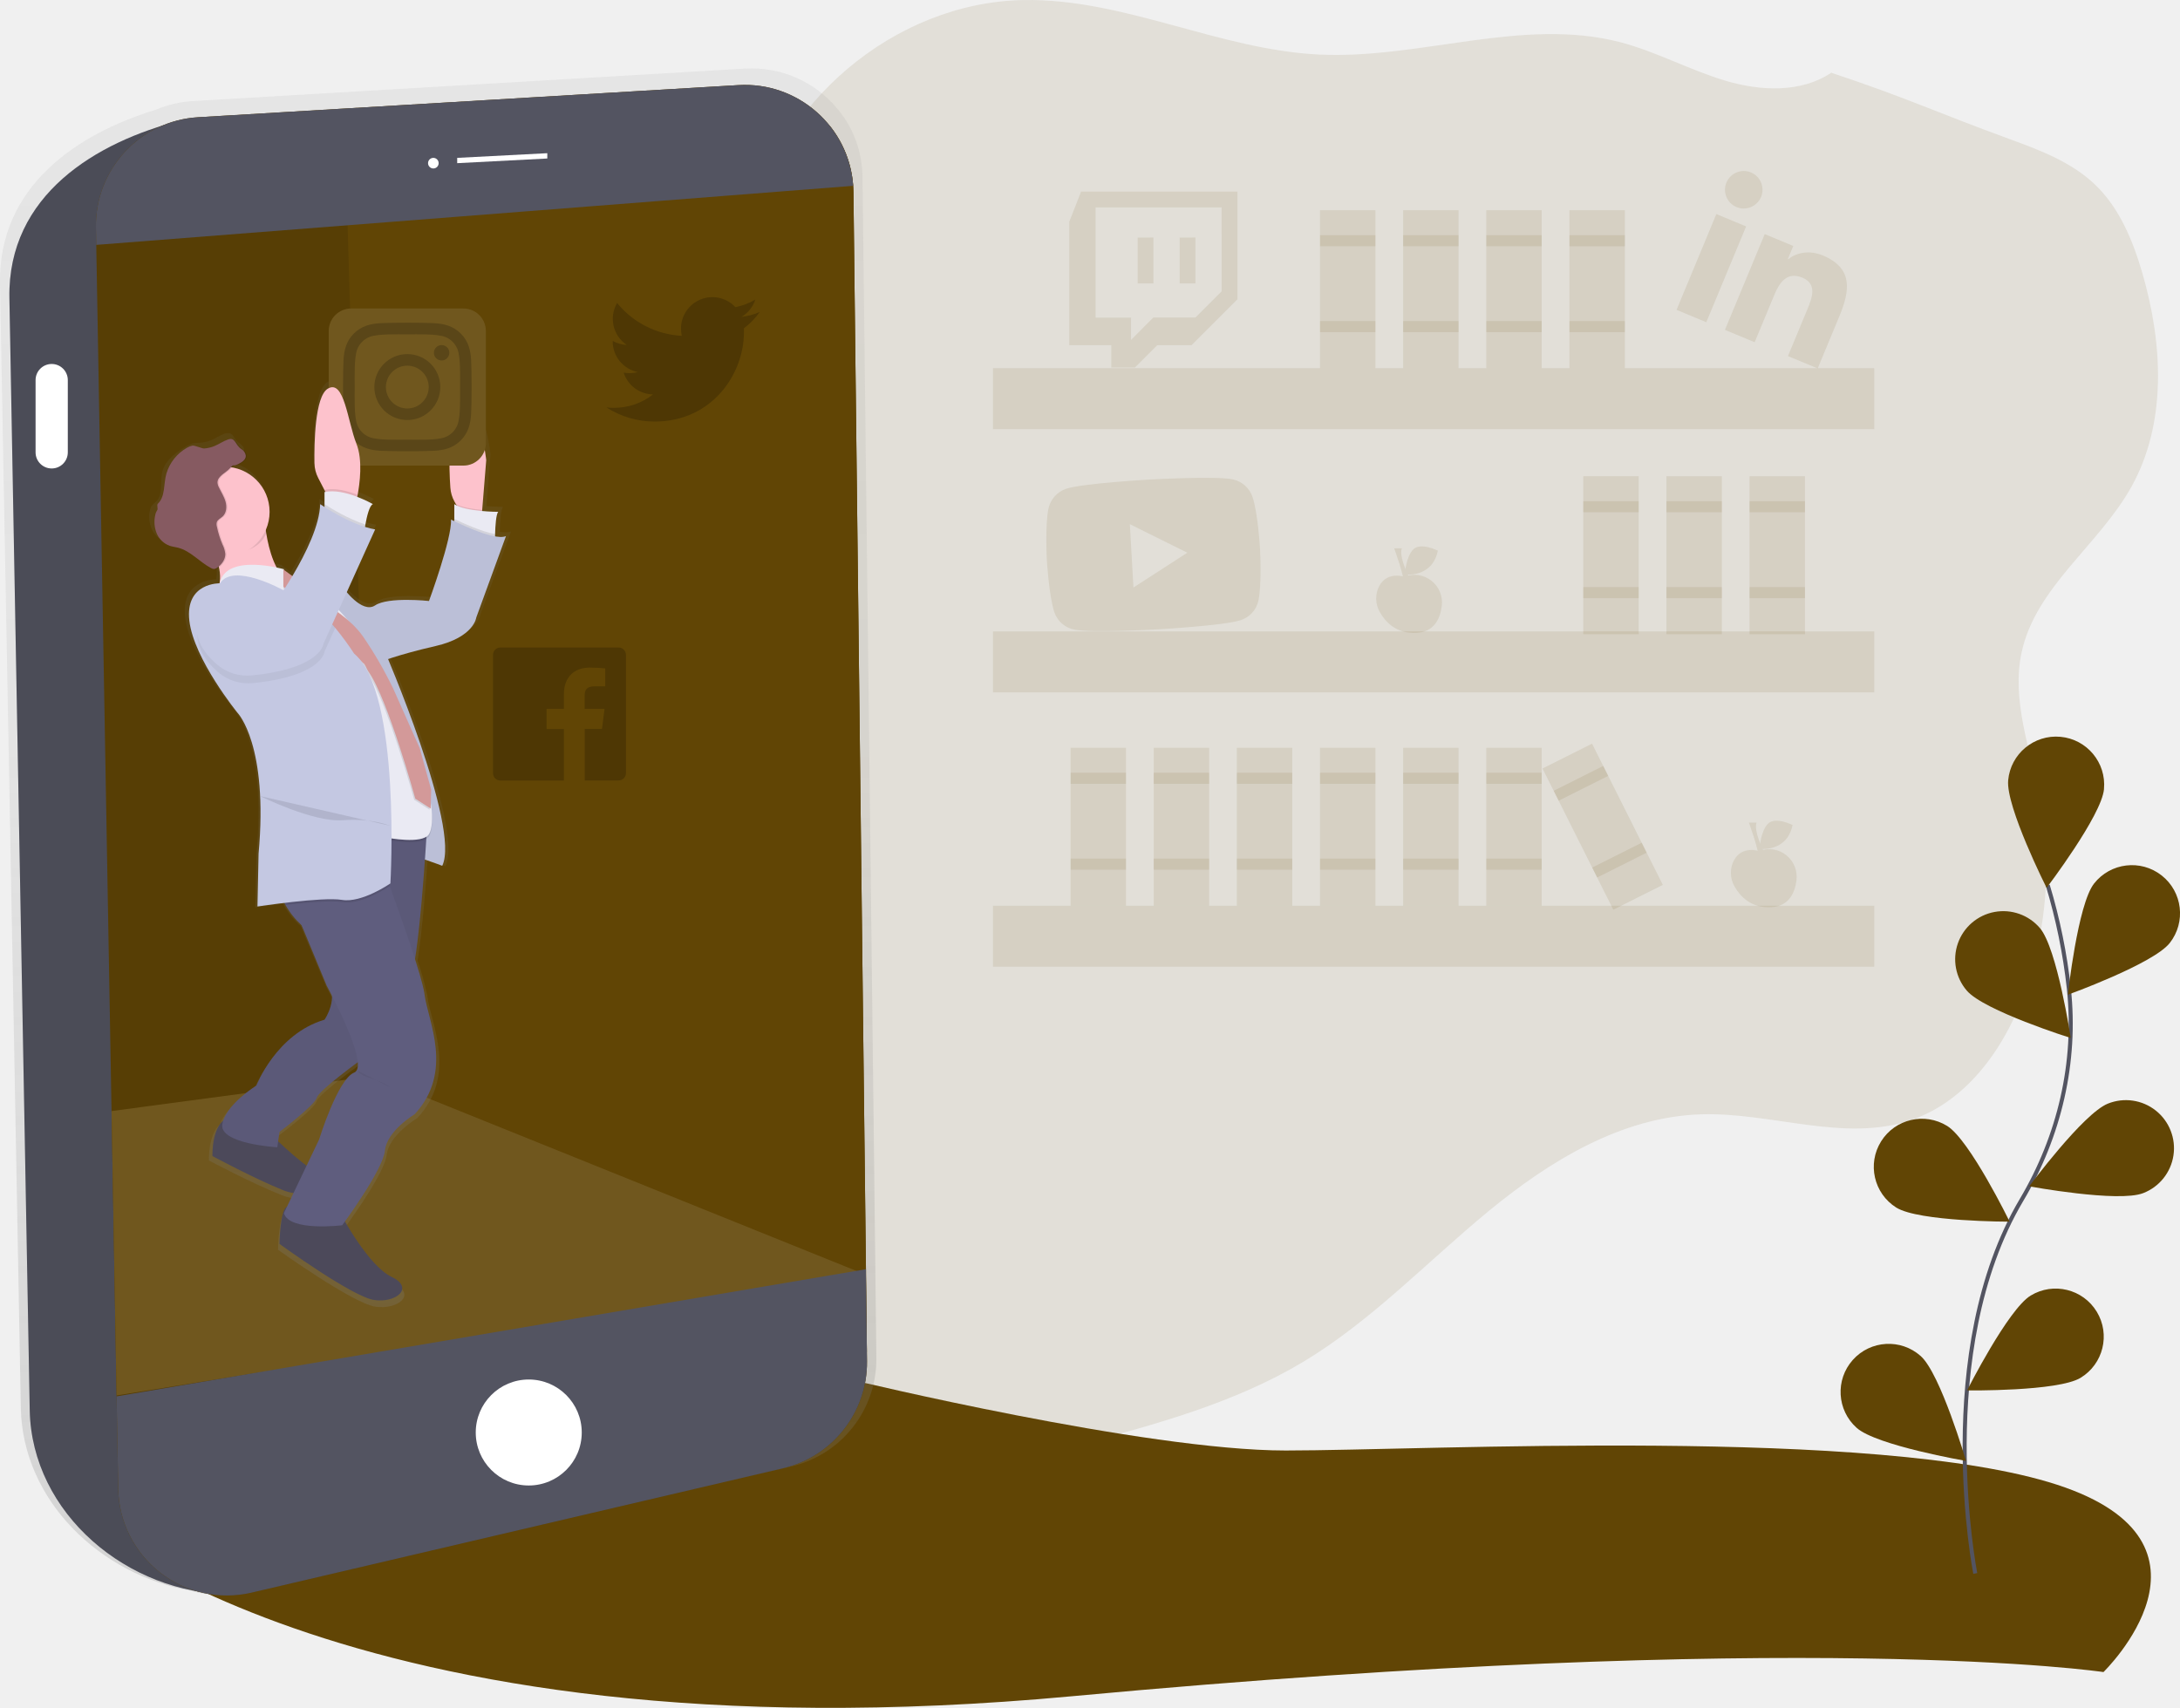
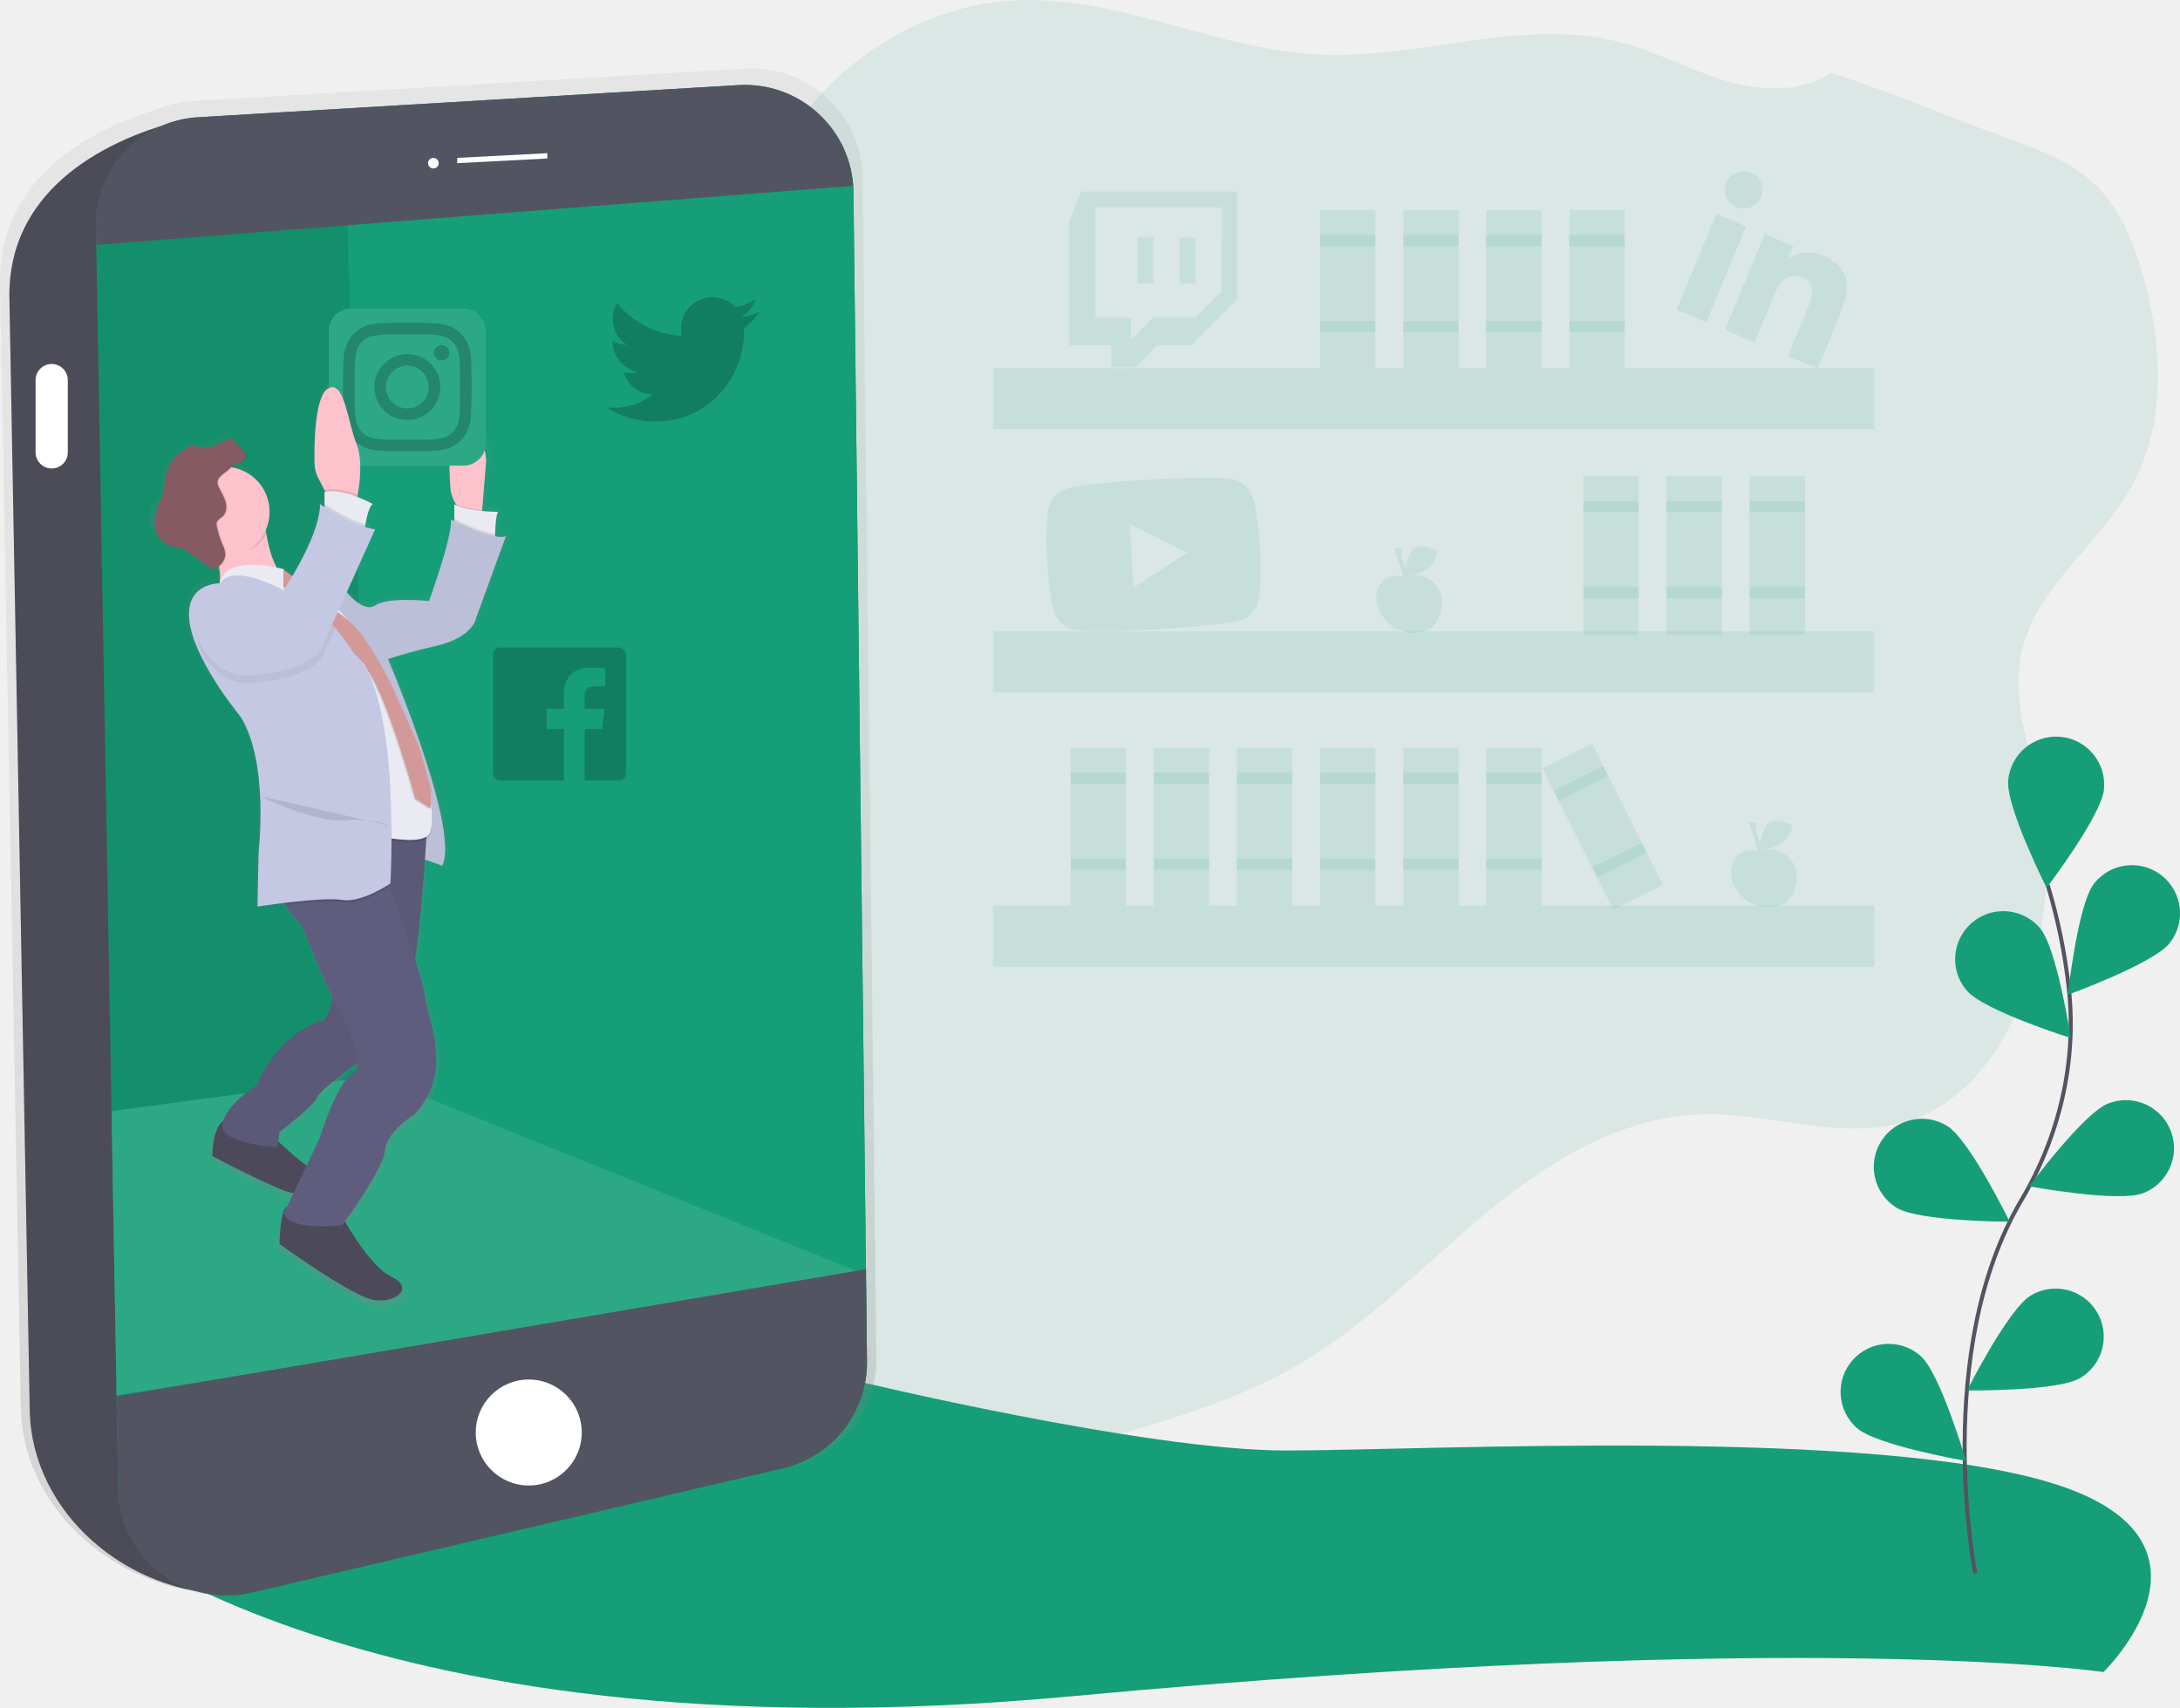
<svg xmlns="http://www.w3.org/2000/svg" xmlns:xlink="http://www.w3.org/1999/xlink" data-name="Layer 1" width="1082.19" height="847.94" viewBox="0 0 1082.19 847.94">
  <defs>
    <linearGradient id="a" x1="276.42" y1="818" x2="276.42" y2="60" gradientUnits="userSpaceOnUse">
      <stop offset="0" stop-color="gray" stop-opacity=".25" />
      <stop offset=".54" stop-color="gray" stop-opacity=".12" />
      <stop offset="1" stop-color="gray" stop-opacity=".1" />
    </linearGradient>
    <linearGradient id="b" x1="891.13" y1="675.02" x2="891.13" y2="214.93" gradientTransform="matrix(-1 0 0 1 1114 0)" xlink:href="#a" />
  </defs>
-   <path d="M909.2 36.16c37.27 12.37 51.62 19.46 88.51 32.93 15.11 5.52 30.64 11.41 42.27 22.52 12.21 11.67 18.87 27.95 23.58 44.17 10.1 34.82 12.19 74.1-5.42 105.79-16.11 29-47.49 49.78-54.54 82.18-5.2 23.89 4.26 48.17 8.9 72.17a184.8 184.8 0 01-6.35 93.79c-9.69 28.64-28.59 56.43-57.16 66.3-33.23 11.47-69.43-3.86-104.57-2.76-39.43 1.24-75.24 23.14-105.67 48.24s-57.89 54.24-91.65 74.55c-34.43 20.69-73.83 31.26-112.65 41.6-21.59 5.75-43.41 11.53-65.74 12.27-24.69.82-49.33-4.61-72.37-13.54-42.71-16.54-80.4-45.17-109.34-80.67-16.84-20.65-31.41-47.31-24.05-72.91 5.35-18.6 21-32 33-47.17 31.94-40.17 38.93-98.64 17.36-145.21-10.93-23.6-28.17-43.58-43.46-64.62s-29.13-44.43-31.5-70.33 9.64-54.65 33.65-64.64c29.45-12.24 71.25 3.84 90.26-21.78 7.2-9.71 8.12-22.5 10.32-34.38C384.29 51.68 444.1 1.12 508.1.02c49.92-.86 97 24.71 146.85 27.07 50.09 2.37 100.96-18.73 149.46-6.12 17.79 4.69 34.17 13.69 51.79 19s38 6.31 53.18-4.07" fill="#614505" opacity=".1" />
-   <path fill="#614505" opacity=".1" d="M492.93 182.79h437.49v30.27H492.93zm0 130.7h437.49v30.27H492.93zm0 136.2h437.49v30.27H492.93z" />
-   <path fill="#614505" opacity=".1" d="M655.27 104.38h27.51v78.42h-27.51z" />
-   <path fill="#614505" opacity=".1" d="M655.27 116.76h27.51v5.5h-27.51zm0 42.65h27.51v5.5h-27.51zm41.28-55.03h27.51v78.42h-27.51z" />
-   <path fill="#614505" opacity=".1" d="M696.55 116.76h27.51v5.5h-27.51zm0 42.65h27.51v5.5h-27.51zm41.27-55.03h27.51v78.42h-27.51z" />
-   <path fill="#614505" opacity=".1" d="M737.82 116.76h27.51v5.5h-27.51zm0 42.65h27.51v5.5h-27.51zm41.27-55.03h27.51v78.42h-27.51z" />
-   <path fill="#614505" opacity=".1" d="M779.09 116.76h27.51v5.5h-27.51zm0 42.65h27.51v5.5h-27.51zm-13.365 222.142l24.591-12.331 35.15 70.101-24.591 12.33z" />
-   <path fill="#614505" opacity=".1" d="M771.276 392.623l24.592-12.33 2.465 4.916-24.592 12.33zm19.118 38.117l24.592-12.331 2.465 4.916-24.592 12.33zm-4.424-194.29h27.51v78.42h-27.51z" />
-   <path fill="#614505" opacity=".1" d="M785.97 248.83h27.51v5.5h-27.51zm0 42.65h27.51v5.5h-27.51zm41.27-55.03h27.51v78.42h-27.51z" />
-   <path fill="#614505" opacity=".1" d="M827.24 248.83h27.51v5.5h-27.51zm0 42.65h27.51v5.5h-27.51zm41.27-55.03h27.51v78.42h-27.51z" />
-   <path fill="#614505" opacity=".1" d="M868.51 248.83h27.51v5.5h-27.51zm0 42.65h27.51v5.5h-27.51zm-337.05 79.79h27.51v78.42h-27.51z" />
-   <path fill="#614505" opacity=".1" d="M531.46 383.65h27.51v5.5h-27.51zm0 42.65h27.51v5.5h-27.51zm41.27-55.03h27.51v78.42h-27.51z" />
-   <path fill="#614505" opacity=".1" d="M572.73 383.65h27.51v5.5h-27.51zm0 42.65h27.51v5.5h-27.51zM614 371.27h27.51v78.42H614z" />
-   <path fill="#614505" opacity=".1" d="M614 383.65h27.51v5.5H614zm0 42.65h27.51v5.5H614zm41.27-55.03h27.51v78.42h-27.51z" />
-   <path fill="#614505" opacity=".1" d="M655.27 383.65h27.51v5.5h-27.51zm0 42.65h27.51v5.5h-27.51zm41.28-55.03h27.51v78.42h-27.51z" />
-   <path fill="#614505" opacity=".1" d="M696.55 383.65h27.51v5.5h-27.51zm0 42.65h27.51v5.5h-27.51zm41.27-55.03h27.51v78.42h-27.51z" />
-   <path fill="#614505" opacity=".1" d="M737.82 383.65h27.51v5.5h-27.51zm0 42.65h27.51v5.5h-27.51z" />
-   <g opacity=".1" fill="#614505">
+   <path d="M909.2 36.16c37.27 12.37 51.62 19.46 88.51 32.93 15.11 5.52 30.64 11.41 42.27 22.52 12.21 11.67 18.87 27.95 23.58 44.17 10.1 34.82 12.19 74.1-5.42 105.79-16.11 29-47.49 49.78-54.54 82.18-5.2 23.89 4.26 48.17 8.9 72.17a184.8 184.8 0 01-6.35 93.79c-9.69 28.64-28.59 56.43-57.16 66.3-33.23 11.47-69.43-3.86-104.57-2.76-39.43 1.24-75.24 23.14-105.67 48.24s-57.89 54.24-91.65 74.55c-34.43 20.69-73.83 31.26-112.65 41.6-21.59 5.75-43.41 11.53-65.74 12.27-24.69.82-49.33-4.61-72.37-13.54-42.71-16.54-80.4-45.17-109.34-80.67-16.84-20.65-31.41-47.31-24.05-72.91 5.35-18.6 21-32 33-47.17 31.94-40.17 38.93-98.64 17.36-145.21-10.93-23.6-28.17-43.58-43.46-64.62s-29.13-44.43-31.5-70.33 9.64-54.65 33.65-64.64c29.45-12.24 71.25 3.84 90.26-21.78 7.2-9.71 8.12-22.5 10.32-34.38C384.29 51.68 444.1 1.12 508.1.02c49.92-.86 97 24.71 146.85 27.07 50.09 2.37 100.96-18.73 149.46-6.12 17.79 4.69 34.17 13.69 51.79 19s38 6.31 53.18-4.07" fill="#169e78" opacity=".1" />
+   <path fill="#169e78" opacity=".1" d="M492.93 182.79h437.49v30.27H492.93zm0 130.7h437.49v30.27H492.93zm0 136.2h437.49v30.27H492.93z" />
+   <path fill="#169e78" opacity=".1" d="M655.27 104.38h27.51v78.42h-27.51z" />
+   <path fill="#169e78" opacity=".1" d="M655.27 116.76h27.51v5.5h-27.51zm0 42.65h27.51v5.5h-27.51zm41.28-55.03h27.51v78.42h-27.51z" />
+   <path fill="#169e78" opacity=".1" d="M696.55 116.76h27.51v5.5h-27.51zm0 42.65h27.51v5.5h-27.51zm41.27-55.03h27.51v78.42h-27.51z" />
+   <path fill="#169e78" opacity=".1" d="M737.82 116.76h27.51v5.5h-27.51zm0 42.65h27.51v5.5h-27.51zm41.27-55.03h27.51v78.42h-27.51z" />
+   <path fill="#169e78" opacity=".1" d="M779.09 116.76h27.51v5.5h-27.51zm0 42.65h27.51v5.5h-27.51zm-13.365 222.142l24.591-12.331 35.15 70.101-24.591 12.33z" />
+   <path fill="#169e78" opacity=".1" d="M771.276 392.623l24.592-12.33 2.465 4.916-24.592 12.33zm19.118 38.117l24.592-12.331 2.465 4.916-24.592 12.33zm-4.424-194.29h27.51v78.42h-27.51z" />
+   <path fill="#169e78" opacity=".1" d="M785.97 248.83h27.51v5.5h-27.51zm0 42.65h27.51v5.5h-27.51zm41.27-55.03h27.51v78.42h-27.51z" />
+   <path fill="#169e78" opacity=".1" d="M827.24 248.83h27.51v5.5h-27.51zm0 42.65h27.51v5.5h-27.51zm41.27-55.03h27.51v78.42h-27.51z" />
+   <path fill="#169e78" opacity=".1" d="M868.51 248.83h27.51v5.5h-27.51zm0 42.65h27.51v5.5h-27.51zm-337.05 79.79h27.51v78.42h-27.51z" />
+   <path fill="#169e78" opacity=".1" d="M531.46 383.65h27.51v5.5h-27.51zm0 42.65h27.51v5.5h-27.51zm41.27-55.03h27.51v78.42h-27.51z" />
+   <path fill="#169e78" opacity=".1" d="M572.73 383.65h27.51v5.5h-27.51zm0 42.65h27.51v5.5h-27.51zM614 371.27h27.51v78.42H614z" />
+   <path fill="#169e78" opacity=".1" d="M614 383.65h27.51v5.5H614zm0 42.65h27.51v5.5H614zm41.27-55.03h27.51v78.42h-27.51z" />
+   <path fill="#169e78" opacity=".1" d="M655.27 383.65h27.51v5.5h-27.51zm0 42.65h27.51v5.5h-27.51zm41.28-55.03h27.51v78.42h-27.51z" />
+   <path fill="#169e78" opacity=".1" d="M696.55 383.65h27.51v5.5h-27.51zm0 42.65h27.51v5.5h-27.51zm41.27-55.03h27.51v78.42h-27.51z" />
+   <path fill="#169e78" opacity=".1" d="M737.82 383.65h27.51v5.5h-27.51zm0 42.65h27.51v5.5h-27.51z" />
+   <g opacity=".1" fill="#169e78">
    <path d="M697.1 286.36s-8.34-2.83-12.36 4.52a13.41 13.41 0 00.18 12.91c2.64 4.77 8.07 11 18.37 10.41 8.73-.47 11.64-7.13 12.43-13.33a13.7 13.7 0 00-18.19-14.66z" />
    <path d="M686.66 304.45a13.41 13.41 0 01-.18-12.91c4-7.35 12.36-4.52 12.36-4.52l.43-.15a13.57 13.57 0 019.8.22 13.58 13.58 0 00-11.57-1.1l-.43.15s-8.34-2.83-12.36 4.52a13.41 13.41 0 00.18 12.91 20 20 0 009.43 8.93 20.68 20.68 0 01-7.66-8.05z" opacity=".1" />
    <path d="M692.77 289.89s3.09 2.43 10.61 0" opacity=".2" />
    <path d="M692.1 272.22s5.3 14.36 4.86 18.12l4.2-.44s-7.07-12.59-5.3-17.68z" />
    <path d="M692.1 272.22s5.3 14.36 4.86 18.12l4.2-.44s-7.07-12.59-5.3-17.68z" opacity=".2" />
    <path d="M713.75 273.42s-8.35-4.27-12.08-.74-4.31 12.54-4.31 12.54 13.61 1.87 16.39-11.8z" />
    <path d="M713.75 273.42s-8.35-4.27-12.08-.74-4.31 12.54-4.31 12.54 13.61 1.87 16.39-11.8z" opacity=".1" />
    <path d="M697.36 285.22s2.19-10.46 16.39-11.8" />
  </g>
-   <g opacity=".1" fill="#614505">
+   <g opacity=".1" fill="#169e78">
    <path d="M873.17 422.56s-8.34-2.83-12.36 4.52a13.41 13.41 0 00.18 12.91c2.64 4.77 8.07 11 18.37 10.41 8.73-.47 11.64-7.13 12.43-13.33a13.7 13.7 0 00-18.19-14.66z" />
    <path d="M862.76 440.65a13.41 13.41 0 01-.18-12.91c4-7.35 12.36-4.52 12.36-4.52l.43-.15a13.57 13.57 0 019.8.22 13.58 13.58 0 00-11.57-1.1l-.43.15s-8.34-2.83-12.36 4.52a13.41 13.41 0 00.18 12.91 20 20 0 009.43 8.93 20.68 20.68 0 01-7.66-8.05z" opacity=".1" />
    <path d="M868.86 426.09s3.09 2.43 10.61 0" opacity=".2" />
    <path d="M868.2 408.42s5.3 14.36 4.86 18.12l4.2-.44s-7.07-12.59-5.3-17.68z" />
    <path d="M868.2 408.42s5.3 14.36 4.86 18.12l4.2-.44s-7.07-12.59-5.3-17.68z" opacity=".2" />
    <path d="M889.84 409.62s-8.35-4.27-12.08-.74-4.31 12.54-4.31 12.54 13.65 1.87 16.39-11.8z" />
    <path d="M889.84 409.62s-8.35-4.27-12.08-.74-4.31 12.54-4.31 12.54 13.65 1.87 16.39-11.8z" opacity=".1" />
    <path d="M873.46 421.41s2.19-10.46 16.39-11.8" />
  </g>
-   <path d="M33.66 748.97S166.2 876.16 532.2 842.16s512-12 512-12 66-64-23-93-313-17-383-17-215-35-215-35z" fill="#614505" />
+   <path d="M33.66 748.97S166.2 876.16 532.2 842.16s512-12 512-12 66-64-23-93-313-17-383-17-215-35-215-35z" fill="#169e78" />
  <path d="M980.56 781.21s-21.72-110.07 23-185.51c18.77-31.66 27.41-68.35 23.45-104.94a285.89 285.89 0 00-10.46-51.23" fill="none" stroke="#535461" stroke-miterlimit="10" stroke-width="2" />
-   <path d="M1044.46 391.82c-1.21 13.13-28.49 49-28.49 49s-20.28-40.27-19.08-53.41a23.88 23.88 0 1147.56 4.37zm32.64 76.37c-8.15 10.37-50.57 25.68-50.57 25.68s4.86-44.83 13-55.2a23.89 23.89 0 1137.57 29.52zm-13.15 124.17c-12.27 4.84-56.61-3.36-56.61-3.36s26.83-36.24 39.1-41.08a23.883 23.883 0 1117.51 44.44zm-31.1 91.71c-11.28 6.84-56.37 6.26-56.37 6.26s20.32-40.26 31.59-47.1a23.882 23.882 0 0124.77 40.84zm-56.5-192.24c8.58 10 51.6 23.53 51.6 23.53s-6.74-44.59-15.32-54.6a23.883 23.883 0 10-36.28 31.07zm-35 107.72c11.18 7 56.28 7 56.28 7s-19.78-40.53-31-47.52a23.882 23.882 0 00-25.32 40.5zm-19.66 109.37c9.84 8.78 54.28 16.42 54.28 16.42s-12.64-43.28-22.49-52.07a23.882 23.882 0 10-31.8 35.64z" fill="#614505" />
-   <path d="M847.04 159.97l-14.77-6.14 19.76-47.55 14.77 6.14zm15.06-57.14a9.31 9.31 0 1112.14-5.08 9.34 9.34 0 01-12.14 5.08zm40.21 80.08l-14.74-6.12 9.62-23.15c2.29-5.52 5.12-12.64-2.45-15.78s-11.35 2.31-13.92 8.51l-9.78 23.54-14.75-6.13 19.76-47.55 14.16 5.89-2.7 6.49.21.09c3.52-2.92 10-4.86 17.16-1.87 14.94 6.21 13.6 17.19 8.29 30l-10.85 26.12zm-365.63-87.8l-5.87 15v61.28h20.86v11.07h11.74l11.07-11.07h17l22.81-22.81V95.11zm69.76 49.54l-13 13h-20.91l-11.07 11.12V157.7h-17.61v-54.73h62.58zm-13-26.73v22.79h-7.82v-22.74zm-20.86 0v22.79h-7.82v-22.74z" fill="#614505" opacity=".1" />
+   <path d="M1044.46 391.82c-1.21 13.13-28.49 49-28.49 49s-20.28-40.27-19.08-53.41a23.88 23.88 0 1147.56 4.37zm32.64 76.37c-8.15 10.37-50.57 25.68-50.57 25.68s4.86-44.83 13-55.2a23.89 23.89 0 1137.57 29.52zm-13.15 124.17c-12.27 4.84-56.61-3.36-56.61-3.36s26.83-36.24 39.1-41.08a23.883 23.883 0 1117.51 44.44zm-31.1 91.71c-11.28 6.84-56.37 6.26-56.37 6.26s20.32-40.26 31.59-47.1a23.882 23.882 0 0124.77 40.84zm-56.5-192.24c8.58 10 51.6 23.53 51.6 23.53s-6.74-44.59-15.32-54.6a23.883 23.883 0 10-36.28 31.07zm-35 107.72c11.18 7 56.28 7 56.28 7s-19.78-40.53-31-47.52a23.882 23.882 0 00-25.32 40.5zm-19.66 109.37c9.84 8.78 54.28 16.42 54.28 16.42s-12.64-43.28-22.49-52.07a23.882 23.882 0 10-31.8 35.64z" fill="#169e78" />
+   <path d="M847.04 159.97l-14.77-6.14 19.76-47.55 14.77 6.14zm15.06-57.14a9.31 9.31 0 1112.14-5.08 9.34 9.34 0 01-12.14 5.08zm40.21 80.08l-14.74-6.12 9.62-23.15c2.29-5.52 5.12-12.64-2.45-15.78s-11.35 2.31-13.92 8.51l-9.78 23.54-14.75-6.13 19.76-47.55 14.16 5.89-2.7 6.49.21.09c3.52-2.92 10-4.86 17.16-1.87 14.94 6.21 13.6 17.19 8.29 30l-10.85 26.12zm-365.63-87.8l-5.87 15v61.28h20.86v11.07h11.74l11.07-11.07h17l22.81-22.81V95.11zm69.76 49.54l-13 13h-20.91l-11.07 11.12V157.7h-17.61v-54.73h62.58zm-13-26.73v22.79h-7.82v-22.74zm-20.86 0v22.79h-7.82v-22.74z" fill="#169e78" opacity=".1" />
  <path d="M493.89 695.71l-.47-40.27v-1.18l-6.35-540.39c0-.66 0-1.31-.06-2a53.87 53.87 0 00-2.15-12.74c-.1-.33-.19-.65-.29-1s-.2-.61-.31-.92-.26-.77-.4-1.15-.21-.55-.31-.83-.31-.8-.47-1.2l-.33-.78c-.17-.41-.35-.81-.53-1.21l-.35-.74q-.29-.6-.59-1.2l-.37-.72q-.31-.59-.64-1.18l-.39-.7c-.23-.39-.46-.78-.69-1.16l-.41-.67c-.25-.39-.5-.78-.76-1.16l-.42-.51c-.28-.41-.57-.81-.86-1.21l-.37-.51q-.63-.85-1.3-1.67a55.29 55.29 0 00-46.39-20.51l-274 16.12a55.49 55.49 0 00-18.42 4.29C96.48 92.68 58 119.1 58.92 166.86L69.23 725c.85 46.12 39.53 83 84.46 90.81a55.35 55.35 0 0028.09.75l269.61-62.4a54.65 54.65 0 0042.55-53.71z" transform="translate(-58.9 -26.03)" fill="url(#a)" />
  <path d="M4.67 147.9l10.09 552.23c.94 51.45 48.94 91.34 99.71 91.34L91.76 59.3l-2 .51C47.75 70.42 3.74 96.83 4.67 147.9z" fill="#535461" />
  <path d="M4.67 147.9l10.09 552.23c.94 51.45 48.94 91.34 99.71 91.34L91.76 59.3l-2 .51C47.75 70.42 3.74 96.83 4.67 147.9z" opacity=".1" />
-   <path d="M430.39 675.84a54 54 0 01-41.64 53.13L124.9 790.72a53.93 53.93 0 01-66.22-51.56l-.8-45.88v-.46l-2.5-141.19-7.59-430.05-.16-8.59a53.94 53.94 0 0150.73-54.78l268.17-15.95a53.89 53.89 0 0157 50c.09 1.05.13 2.13.14 3.21l6.21 534.69v2.76l.45 38.25z" fill="#614505" />
+   <path d="M430.39 675.84a54 54 0 01-41.64 53.13L124.9 790.72a53.93 53.93 0 01-66.22-51.56l-.8-45.88v-.46l-2.5-141.19-7.59-430.05-.16-8.59a53.94 53.94 0 0150.73-54.78l268.17-15.95a53.89 53.89 0 0157 50c.09 1.05.13 2.13.14 3.21l6.21 534.69v2.76l.45 38.25z" fill="#169e78" />
  <path d="M430.39 675.84a54 54 0 01-41.64 53.13L124.9 790.72a53.93 53.93 0 01-66.22-51.56l-.8-45.88v-.46l-2.5-141.19-7.59-430.05-.16-8.59a53.94 53.94 0 0150.73-54.78l268.17-15.95a53.89 53.89 0 0157 50c.09 1.05.13 2.13.14 3.21l6.21 534.69v2.76l.45 38.25z" opacity=".1" />
-   <path d="M430.34 671.17L190.1 696.74l-18.4-613.1L411.92 62.5a53.65 53.65 0 0111.74 33z" fill="#614505" />
-   <path fill="#614505" d="M429.89 632.92l-372.02 59.9-2.5-141.18 129.87-17.37 244.65 98.65z" />
+   <path d="M430.34 671.17L190.1 696.74l-18.4-613.1L411.92 62.5a53.65 53.65 0 0111.74 33z" fill="#169e78" />
+   <path fill="#169e78" d="M429.89 632.92l-372.02 59.9-2.5-141.18 129.87-17.37 244.65 98.65z" />
  <path fill="#fff" opacity=".1" d="M429.89 632.92l-372.02 59.9-2.5-141.18 129.87-17.37 244.65 98.65z" />
  <path d="M430.39 675.84a54 54 0 01-41.64 53.13L124.9 790.72a53.93 53.93 0 01-66.22-51.56l-.8-45.88 372-63.13v2.76l.45 38.25zm-6.88-583.58L47.78 121.58l-.16-8.59a53.94 53.94 0 0150.73-54.78l268.18-15.95a53.89 53.89 0 0157 50z" fill="#535461" />
  <circle cx="262.48" cy="711.22" r="26.31" fill="#fff" />
  <path fill="#fff" d="M271.69 78.69l-44.73 2.32v-2.63l44.73-2.32v2.63z" />
  <rect x="17.66" y="180.71" width="16" height="51.88" rx="8" ry="8" fill="#fff" />
  <circle cx="215.12" cy="81.01" r="2.63" fill="#fff" />
  <path d="M134.24 288.67a11.36 11.36 0 006.7 6.25c1.33.43 2.73.58 4.08.91 6.45 1.61 11 7.19 16.9 10.27a3.25 3.25 0 001.56.48h.2a1.92 1.92 0 00.37 0 3.13 3.13 0 001.65-.69l.26-.2a19.78 19.78 0 01.29 8c-2.34 0-17.49.93-15.42 18.83 2.25 19.38 24.72 46.52 24.72 46.52s15.73 16.06 10.67 70.89l-.56 26.58s6-.91 13.75-1.82q.27.53.55 1a41.39 41.39 0 008.3 10.26l12.79 30.39s1.1 2 2.72 5.1c.15 6.44-3.85 12.07-3.85 12.07-24.72 7.2-34.83 33.23-34.83 33.23s-14 8.36-17 17.67c-5.89 4.77-5.49 17.78-5.49 17.78s20.79 11.08 36 17.17a25 25 0 005.47 1.5l-3.38 7c-3.52 1.27-3.78 18.67-3.78 18.67s37.08 26.58 48.31 28.25 20.79-6.09 9-11.63c-9.5-4.46-20.1-21.5-23.86-28 4.7-6.45 19.54-27.35 20.49-35.73C252 589.5 266 581.19 266 581.19c20.22-21.6 6.74-47.08 5.06-60.37 0-.25-.07-.53-.12-.83a145.4 145.4 0 00-4.75-17c2.21-13.94 4-35.71 5-50.08 4.46 1.44 8.83 3.13 8.83 3.13 8.2-16.65-19.66-85.2-27.68-104.2 4.68-1.55 12.74-4 24.31-6.56 19.66-4.43 20.79-14.4 20.79-14.4l15.17-41c-1.29.58-3.27.55-5.59.15v-1.11c.12-3.89.49-10.1 1.63-11.23 0 0-3.73 0-8.26-.4v-.55l2-25.07s-2.81-27.69-12.36-23.82c-7.67 3.11-6.64 28-5.94 37.69a16.81 16.81 0 002.13 7l.64 1.14.44.78a9.44 9.44 0 01-1.21-.69v8.58c-1.06-.51-1.69-.82-1.69-.82.56 9.42-11.24 41-11.24 41s-20.79-2.22-27.53 2.22c-4.94 3.25-11.4-3-14.49-6.61l14.49-31.6a41.43 41.43 0 01-5.17-1.26c.06-.38.14-.79.21-1.21.74-4 2.06-9.56 3.84-10.26a63 63 0 00-8-3.66c.06-.32.13-.66.21-1 1.05-5.54 2.7-17.51-.65-25.77-4.49-11.08-6.18-32.68-14.61-27.69-6.69 4-7 27.79-6.85 37.46a16.61 16.61 0 001.92 7.51l3.25 6.15.45.85-.45.08v7.57c-1.42-.9-2.25-1.47-2.25-1.47-.28 10.65-7.33 24.84-14.22 36.26l-3.5-2.52-.86-.62a2.14 2.14 0 010-.33s-1.44-.41-3.72-.87c-2.83-5.37-4.41-11.85-5.29-17.23-.09-.56-.17-1.11-.25-1.64a22.35 22.35 0 002-9.17 22.81 22.81 0 00-19.26-22.4c.69-.77 1-1 1.2-1h.15a4.17 4.17 0 002.54-.68c1.78-.87 3.79-2.16 3.78-4.11 0-1.43-1.14-2.61-2.34-3.42-2.9-1.94-3-5.29-5.68-5a3.58 3.58 0 00-1.53.2c-2.47.81-4.62 2.36-7 3.34a16.64 16.64 0 01-5.28 1.2 21.85 21.85 0 00-3.46.27 10.16 10.16 0 00-2.61 1.06c-5.08 2.77-10.93 7-12.56 12.47-1.53 5.14.59 11.81-3.35 15.51a14.5 14.5 0 00-2 1.89 6.56 6.56 0 00-1 2.52 15.11 15.11 0 00.95 9.1zM237 555c.21 2.65-.29 4.53-1.84 5.14-8.43 3.32-18 33.78-18 33.78l-6.39 13.19a170 170 0 01-14.53-12.29l.69-4.77s18-13.29 19.1-17.17c.89-3.13 15.42-13.88 20.97-17.88z" transform="translate(-58.9 -26.03)" fill="url(#b)" />
  <path d="M190.6 322.34s38.2 88.42 28.93 107.52c0 0-15.28-6-17.47-4.91s-24-114.07-24-114.07z" fill="#c4c8e2" />
  <path d="M190.6 322.34s38.2 88.42 28.93 107.52c0 0-15.28-6-17.47-4.91s-24-114.07-24-114.07z" opacity=".05" />
  <path d="M169.86 603.97s13.1 24.56 24.56 30 2.18 13.1-8.73 11.46-46.94-27.84-46.94-27.84.25-17.15 3.67-18.4 27.44 4.78 27.44 4.78zm-34.39-39.85s18.56 18.56 26.74 20.19-7.1 12.55-21.83 6.55-34.93-16.89-34.93-16.89-.55-17.47 8.73-19.1 21.29 9.25 21.29 9.25z" fill="#4c495a" />
  <path d="M211.88 412.39s-3.78 66.58-8.78 75.87-23.47 37.66-23.47 37.66-21.29 15.28-22.38 19.1-18.5 16.95-18.5 16.95l-1.09 7.64s-28.93-1.64-27.29-11.46 16.92-19.18 16.92-19.18 9.81-25.61 33.81-32.7c0 0 7.64-10.92 1.09-19.65 0 0-16.37-40.93-25.65-45.85s3.82-33.29 3.82-33.29z" fill="#5f5d7e" />
  <path d="M211.88 412.39s-3.78 66.58-8.78 75.87-23.47 37.66-23.47 37.66-21.29 15.28-22.38 19.1-18.5 16.95-18.5 16.95l-1.09 7.64s-28.93-1.64-27.29-11.46 16.92-19.18 16.92-19.18 9.81-25.61 33.81-32.7c0 0 7.64-10.92 1.09-19.65 0 0-16.37-40.93-25.65-45.85s3.82-33.29 3.82-33.29z" opacity=".05" />
  <path d="M158.4 565.76l-17.47 36.57c2.73 9.28 28.93 6 28.93 6s20.24-27.29 21.24-37.11 14.74-18 14.74-18c19.65-21.29 6.55-46.39 4.91-59.49 0-.25-.07-.52-.12-.81-1.45-8.78-10.28-34.06-17.15-53-4.63-12.75-8.38-22.62-8.38-22.62s-36.57 1.64-44.21 14.74c-3.5 6-1.93 12.24.79 17.25a40.65 40.65 0 008.07 10.11l12.43 30s21.83 39.84 13.64 43.12-17.42 33.24-17.42 33.24z" fill="#5f5d7e" />
  <path d="M223.57 242.14a16.74 16.74 0 002.07 6.95l.62 1.12 3.08 5.55h9.82l.21-2.58 2-24.71s-2.73-27.29-12-23.47c-7.47 3.06-6.48 27.58-5.8 37.14z" fill="#fdc2cc" />
  <path d="M226.27 250.21l3.08 5.55h9.82l.21-2.58c-4.57-.41-10.02-1.21-13.11-2.97z" opacity=".1" />
  <path d="M225.53 250.3v12.55l20.19 5.46s0-1.3.05-3.13c.11-3.83.47-10 1.58-11.06.01 0-16.37 0-21.82-3.82z" fill="#eaeaf3" />
  <path d="M225.53 257.66v5.19l20.19 5.46s0-1.3.05-3.13c-6.67-1.21-16.42-5.67-20.24-7.52z" opacity=".1" />
  <path d="M107.74 278.37c4 11.51-1.2 16.68-1.2 16.68s49.12 3.27 37.11-5.46c-7-5.1-10.12-16.35-11.48-24.82a84.65 84.65 0 01-1.07-10.65s-39.25-.58-31.11 10.37a52.55 52.55 0 017.75 13.88z" fill="#fdc2cc" />
  <path d="M100 264.49c4 5.38 5.31 6.17 6.65 10.06a21.94 21.94 0 003.72.31c9.36 0 18.47-1.93 21.81-10.09a84.65 84.65 0 01-1.08-10.65s-39.25-.58-31.1 10.37z" opacity=".1" />
  <circle cx="111.45" cy="254.12" r="22.38" fill="#fdc2cc" />
  <path d="M223.89 257.97s21.29 10.92 27.29 8.19l-14.74 40.39s-1.09 9.82-20.19 14.19-28.38 8.19-28.38 8.19l-35.48-42 18 4.91s9.28 13.1 15.83 8.73 26.74-2.18 26.74-2.18 11.48-31.17 10.93-40.42z" fill="#c4c8e2" />
  <path d="M223.89 257.97s21.29 10.92 27.29 8.19l-14.74 40.39s-1.09 9.82-20.19 14.19-28.38 8.19-28.38 8.19l-35.48-42 18 4.91s9.28 13.1 15.83 8.73 26.74-2.18 26.74-2.18 11.48-31.17 10.93-40.42z" opacity=".05" />
  <path d="M140.93 283.7s-28.85-8.25-31.89 7.08c0 0 13.33-6.5 32.44 5 1.43.86 2.83 1.78 4.2 2.74 16.81 11.78 28.55 30 33.27 50.71l12.15 53.41 1.13 14.33s17.47 3.45 20.74-1.72 1.09-22.41-3.82-28.15-12.55-30.43-12.55-30.43l-4.78-14.33a95.85 95.85 0 00-18.72-32.78l-1.15-1.39a71.66 71.66 0 00-26.61-19.9c-2.77-1.23-4.79-2.76-4.41-4.57z" opacity=".1" />
  <path d="M140.93 282.61s-28.85-8.25-31.89 7.08c0 0 13.33-6.5 32.44 5 1.43.86 2.83 1.78 4.2 2.74 16.81 11.78 28.55 30 33.27 50.71l12.15 53.4 1.09 14.36s17.47 3.45 20.74-1.72 1.09-22.41-3.82-28.15-12.55-30.45-12.55-30.45l-4.78-14.33a95.85 95.85 0 00-18.68-32.79l-1.15-1.39a71.66 71.66 0 00-26.61-19.9c-2.77-1.2-4.79-2.75-4.41-4.56z" fill="#eaeaf3" />
  <path d="M213.49 392.63l-.24 9.4-7.64-4.91s-13.61-49.53-23.2-63c-1.13-1.59-1.68-4-2.73-4.37l-39-37.66v-8.73s19.92 14.74 21.56 17.47c.7 1.16 11.16 6.88 17.47 15.83a197.85 197.85 0 0115 25.92l13.08 29.39z" opacity=".1" />
  <path d="M140.66 282.77v8.46l39.57 37.93c1.05.4 1.6 2.78 2.73 4.37 9.59 13.51 23.2 63 23.2 63l7.64 4.91.24-9.4-5.7-20.62-13.1-29.45a197.8 197.8 0 00-15-25.92c-6.3-9-16.77-14.67-17.47-15.83-1.41-2.35-16.8-13.62-21-16.69z" fill="#d39999" />
-   <rect x="163.19" y="153.16" width="78" height="78" rx="11.17" ry="11.17" fill="#614505" />
+   <rect x="163.19" y="153.16" width="78" height="78" rx="11.17" ry="11.17" fill="#169e78" />
  <rect x="163.19" y="153.16" width="78" height="78" rx="11.17" ry="11.17" fill="#fff" opacity=".1" />
  <path d="M202.2 175.81a16.36 16.36 0 1016.36 16.36 16.33 16.33 0 00-16.36-16.36zm0 27a10.63 10.63 0 1110.63-10.63 10.65 10.65 0 01-10.63 10.63zm20.84-27.66a3.82 3.82 0 11-3.82-3.82 3.81 3.81 0 013.83 3.81zm10.84 3.82c-.24-5.11-1.41-9.64-5.15-13.37s-8.26-4.9-13.37-5.15c-5.27-.3-21.06-.3-26.32 0-5.1.24-9.62 1.41-13.37 5.14s-4.9 8.26-5.15 13.37c-.3 5.27-.3 21.06 0 26.32.24 5.11 1.41 9.64 5.15 13.37s8.26 4.9 13.37 5.15c5.27.3 21.06.3 26.32 0 5.11-.24 9.64-1.41 13.37-5.15s4.9-8.26 5.15-13.37c.3-5.27.3-21 0-26.31zm-6.78 32a10.77 10.77 0 01-6.06 6.06c-4.2 1.67-14.17 1.28-18.81 1.28s-14.62.37-18.81-1.28a10.77 10.77 0 01-6.06-6.06c-1.67-4.2-1.28-14.17-1.28-18.81s-.37-14.62 1.28-18.81a10.77 10.77 0 016.06-6.06c4.2-1.67 14.17-1.28 18.81-1.28s14.62-.37 18.81 1.28a10.77 10.77 0 016.06 6.06c1.67 4.2 1.28 14.17 1.28 18.81s.36 14.62-1.28 18.81z" opacity=".2" />
  <path d="M118.91 230.36c1.73-.85 3.68-2.13 3.67-4.05a4.45 4.45 0 00-2.28-3.34c-3.12-2.12-2.88-6-6.46-4.77-2.4.8-4.49 2.32-6.83 3.29a16 16 0 01-5.13 1.19 20.93 20.93 0 00-3.37.27 9.79 9.79 0 00-2.54 1 21.92 21.92 0 00-10.31 12.86c-1.48 5.07-1.33 11.07-5.15 14.71a14.19 14.19 0 00-1.9 1.86 6.51 6.51 0 00-1 2.49 15.09 15.09 0 00.75 9.06 11.1 11.1 0 006.51 6.16c1.29.42 2.65.57 4 .9 6.27 1.58 10.71 7.08 16.42 10.12a3.13 3.13 0 001.52.48 3 3 0 001.6-.68c2.21-1.58 4-4 4-6.74a13.63 13.63 0 00-1.46-4.86 47.09 47.09 0 01-2.73-8.79 4.29 4.29 0 01-.06-2.13c.41-1.32 1.88-1.94 2.9-2.88 1.94-1.8 2.17-4.84 1.45-7.38s-2.21-4.78-3.33-7.17a5.65 5.65 0 01-.66-2.33c0-3.19 4.31-4.92 6.13-7 2.45-2.88.89-.6 4.26-2.27z" opacity=".1" />
  <path d="M118.36 230.36c1.73-.85 3.68-2.13 3.67-4.05a4.45 4.45 0 00-2.28-3.37c-3.12-2.12-2.88-6-6.46-4.77-2.4.8-4.49 2.32-6.83 3.29a16 16 0 01-5.13 1.19c-1.13.07-4.77-1.65-5.87-1.4a9.79 9.79 0 00-2.54 1 21.92 21.92 0 00-10.31 12.86c-1.48 5.07-.45 11.4-4.27 15-.64.61.23 2.47-.29 3.19a6.51 6.51 0 00-1 2.49 15.09 15.09 0 00.75 9.06 11.1 11.1 0 006.51 6.16c1.29.42 2.65.57 4 .9 6.27 1.58 10.71 7.08 16.42 10.12a3.13 3.13 0 001.52.48 3 3 0 001.6-.68c2.21-1.58 4-4 4-6.74a13.63 13.63 0 00-1.46-4.86 47.09 47.09 0 01-2.73-8.79 4.29 4.29 0 01-.06-2.13c.41-1.32 1.88-1.94 2.9-2.88 1.94-1.8 2.17-4.84 1.45-7.38s-2.21-4.78-3.33-7.17a5.65 5.65 0 01-.66-2.33c0-3.19 4.31-4.92 6.13-7 2.46-2.8.9-.52 4.27-2.19z" fill="#865a61" />
  <path d="M141.72 449.29c10-1.18 22.6-2.34 28.14-1.42 8.91 1.48 21.41-6.46 23.66-7.95-4.63-12.75-8.38-22.62-8.38-22.62s-36.57 1.64-44.21 14.74c-3.5 6-1.93 12.24.79 17.25z" opacity=".1" />
  <path d="M93.99 308.15c2.18 19.1 24 45.85 24 45.85s15.28 15.83 10.37 69.86l-.55 26.2s32.2-4.91 42-3.27 24-8.19 24-8.19 5.46-94.42-18-114.07a138.64 138.64 0 00-9.43-12.83c-6.3-7.63-14.87-16.22-22.88-18.34a14.32 14.32 0 00-3.16-.49s-24.56-13.64-31.11-3.27c.04-.01-17.42-.55-15.24 18.55z" fill="#c4c8e2" />
  <path d="M193.6 409.97s-8.73-3.82-23.47-2.73-41-12-41-12" opacity=".1" />
  <path d="M177.77 531.65s-.55 1.64 6.55 3.82 9.28 4.37 9.28 4.37" opacity=".05" />
  <path d="M156.1 229.91a16.56 16.56 0 001.87 7.4l3.13 6.06 2.18 4.2 13.64 1.09s.28-1.12.63-3c1-5.46 2.63-17.25-.63-25.4-4.37-10.92-6-32.2-14.19-27.29-6.46 3.92-6.77 27.41-6.63 36.94z" fill="#fdc2cc" />
  <path d="M161.1 243.2v.17l2.18 4.2 13.64 1.09s.28-1.12.63-3c-4.85-1.88-11.25-3.61-16.45-2.46z" opacity=".1" />
  <path d="M161.1 244.29v9.82l19.65 10.37s.22-1.78.64-4.08c.71-3.95 2-9.43 3.73-10.11-.02.01-14.17-8.18-24.02-6z" fill="#eaeaf3" />
  <path d="M107.99 333.5a23.12 23.12 0 0017.65 5.65c34.55-3.51 35.49-15.72 35.49-15.72l5.31-11.74c-6.3-7.63-14.87-16.22-22.88-18.34-5.73 9.23-10.8 15.89-10.8 15.89s-25.65-19.65-33.29-1.09c-4.47 10.82 2.18 19.76 8.52 25.35z" opacity=".05" />
  <path d="M161.1 250.31v3.81l19.65 10.37s.22-1.78.64-4.08c-8.44-2.72-16.82-7.86-20.29-10.1z" opacity=".1" />
  <path d="M158.94 250.3s14.74 10.37 27.29 12.55l-25.65 56.76s-.94 12.21-35.49 15.72a23.13 23.13 0 01-17.65-5.65c-6.33-5.6-13-14.55-8.53-25.35 7.64-18.56 33.29 1.09 33.29 1.09s26.2-34.38 26.74-55.12z" fill="#c4c8e2" />
  <path d="M369.3 162.97v2c0 20.59-15.67 44.32-44.32 44.32a44 44 0 01-23.92-7 32.22 32.22 0 003.76.19 31.2 31.2 0 0019.34-6.65 15.6 15.6 0 01-14.56-10.8 19.64 19.64 0 002.94.24 16.47 16.47 0 004.1-.53 15.58 15.58 0 01-12.49-15.29v-.19a15.69 15.69 0 007 2 15.6 15.6 0 01-4.82-20.83 44.28 44.28 0 0032.12 16.3 17.58 17.58 0 01-.39-3.57 15.59 15.59 0 0127-10.66 30.67 30.67 0 009.89-3.76 15.53 15.53 0 01-6.85 8.58 31.23 31.23 0 009-2.41 33.48 33.48 0 01-7.8 8.06zm-58.56 162.15v58.71a3.64 3.64 0 01-3.64 3.64h-16.83v-25.55h8.57l1.26-9.95h-9.87v-6.36c0-2.89.8-4.85 4.94-4.85h5.27v-8.91a70.91 70.91 0 00-7.69-.4c-7.6 0-12.82 4.64-12.82 13.17v7.35h-8.6v10h8.6v25.56h-31.55a3.65 3.65 0 01-3.64-3.64v-58.77a3.65 3.65 0 013.64-3.64h58.72a3.65 3.65 0 013.64 3.64z" opacity=".2" />
-   <path d="M621.82 246.87a13.31 13.31 0 00-9.89-8.88c-8.38-1.76-41.45.11-41.45.11s-33.08 1.87-41.2 4.56a13.31 13.31 0 00-8.82 9.94c-1.74 8.43-.76 25.75-.76 25.75s1 17.32 3.66 25.5a13.11 13.11 0 009.88 8.73c8.38 1.76 41.45-.11 41.45-.11s33.08-1.87 41.2-4.56a13.11 13.11 0 008.83-9.79c1.74-8.43.76-25.75.76-25.75s-.98-17.32-3.66-25.5zm-59.16 44.84l-1.78-31.46 28.54 14.16-26.76 17.29z" fill="#614505" opacity=".1" />
+   <path d="M621.82 246.87a13.31 13.31 0 00-9.89-8.88c-8.38-1.76-41.45.11-41.45.11s-33.08 1.87-41.2 4.56a13.31 13.31 0 00-8.82 9.94c-1.74 8.43-.76 25.75-.76 25.75s1 17.32 3.66 25.5a13.11 13.11 0 009.88 8.73c8.38 1.76 41.45-.11 41.45-.11s33.08-1.87 41.2-4.56a13.11 13.11 0 008.83-9.79c1.74-8.43.76-25.75.76-25.75s-.98-17.32-3.66-25.5zm-59.16 44.84l-1.78-31.46 28.54 14.16-26.76 17.29z" fill="#169e78" opacity=".1" />
</svg>
